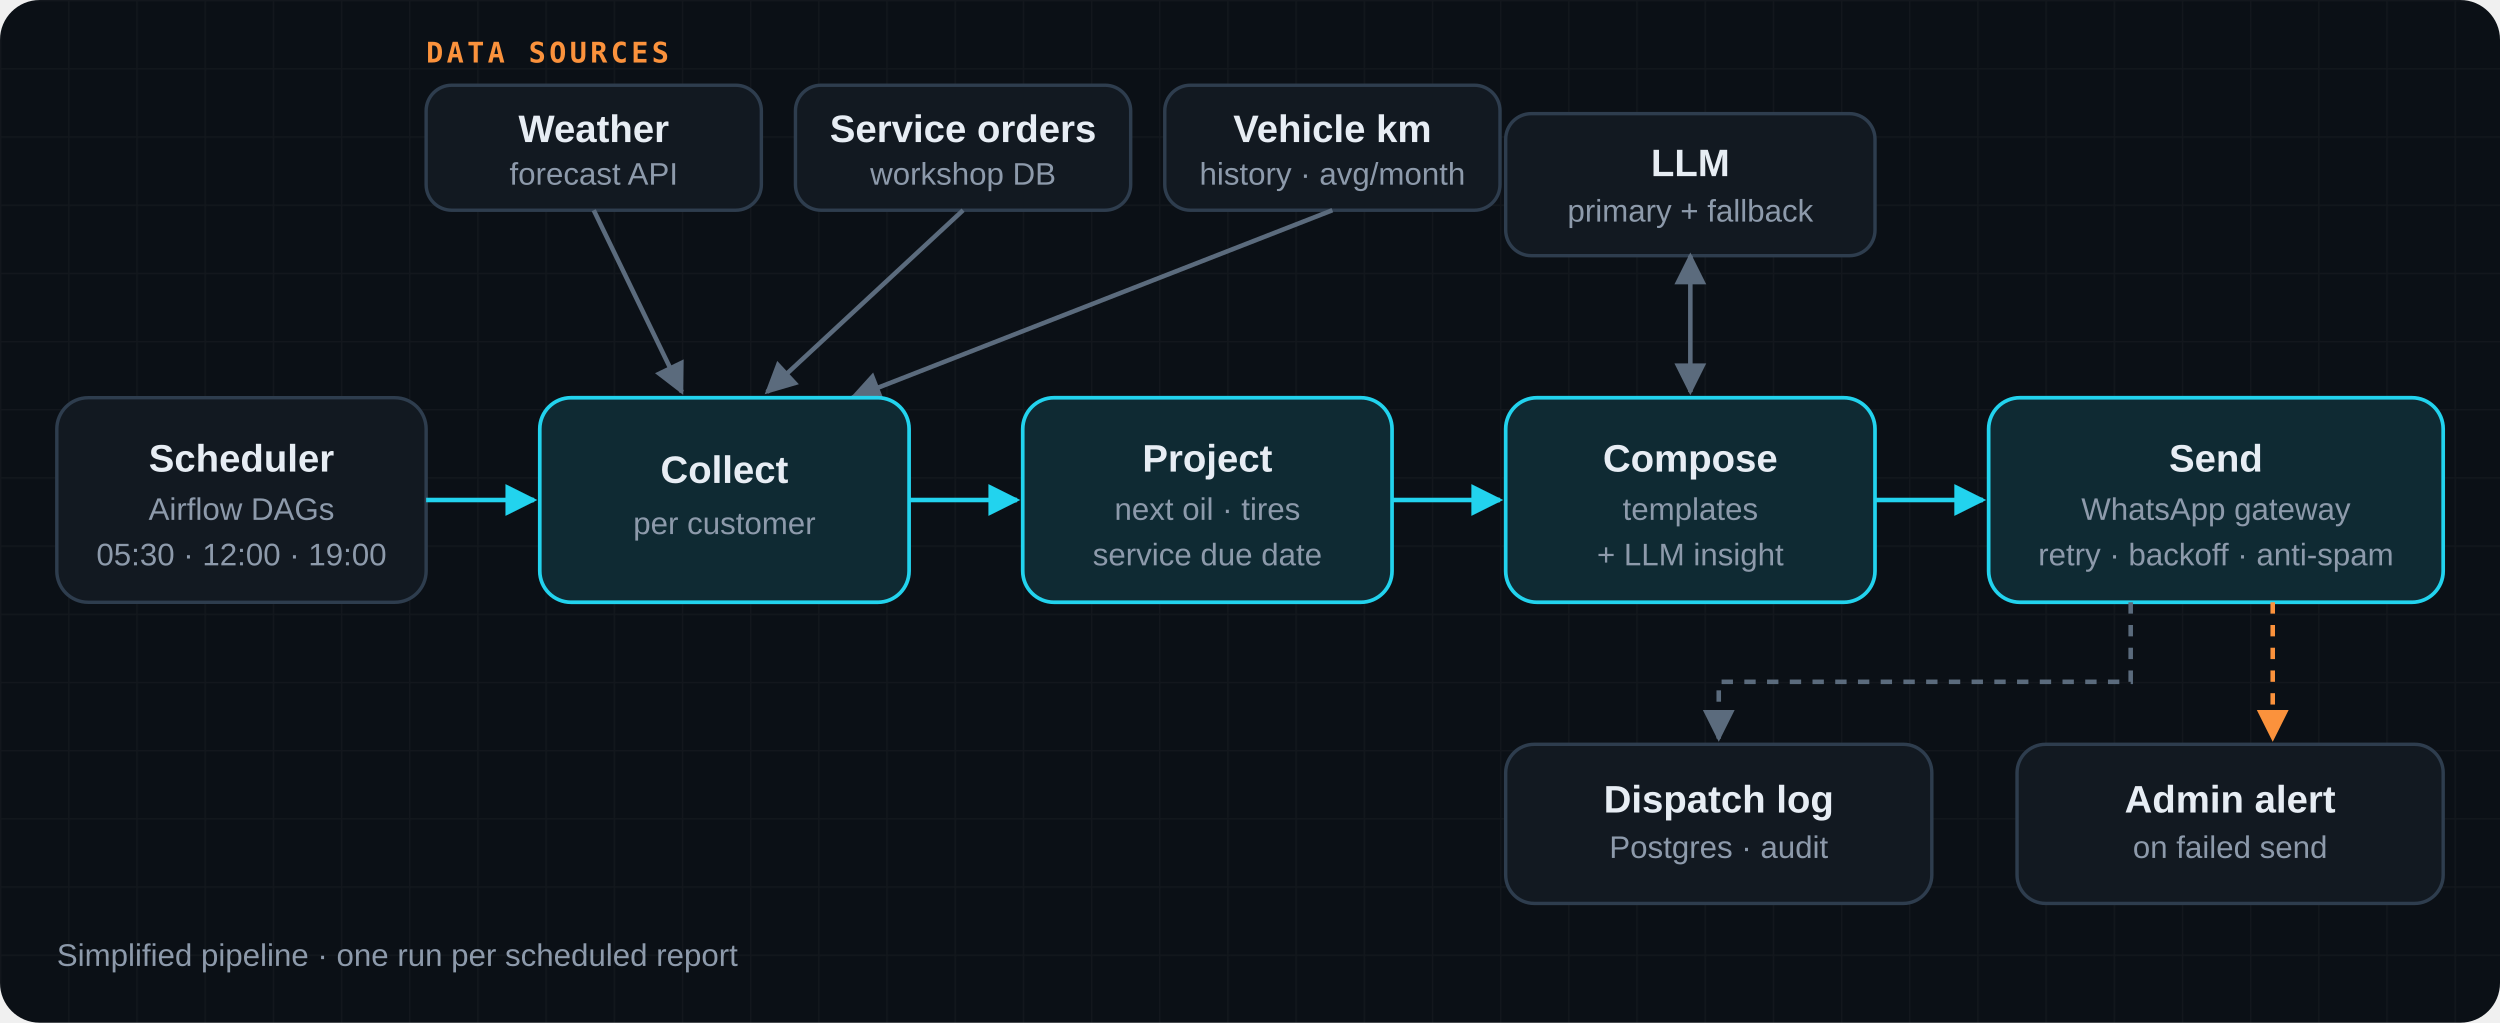
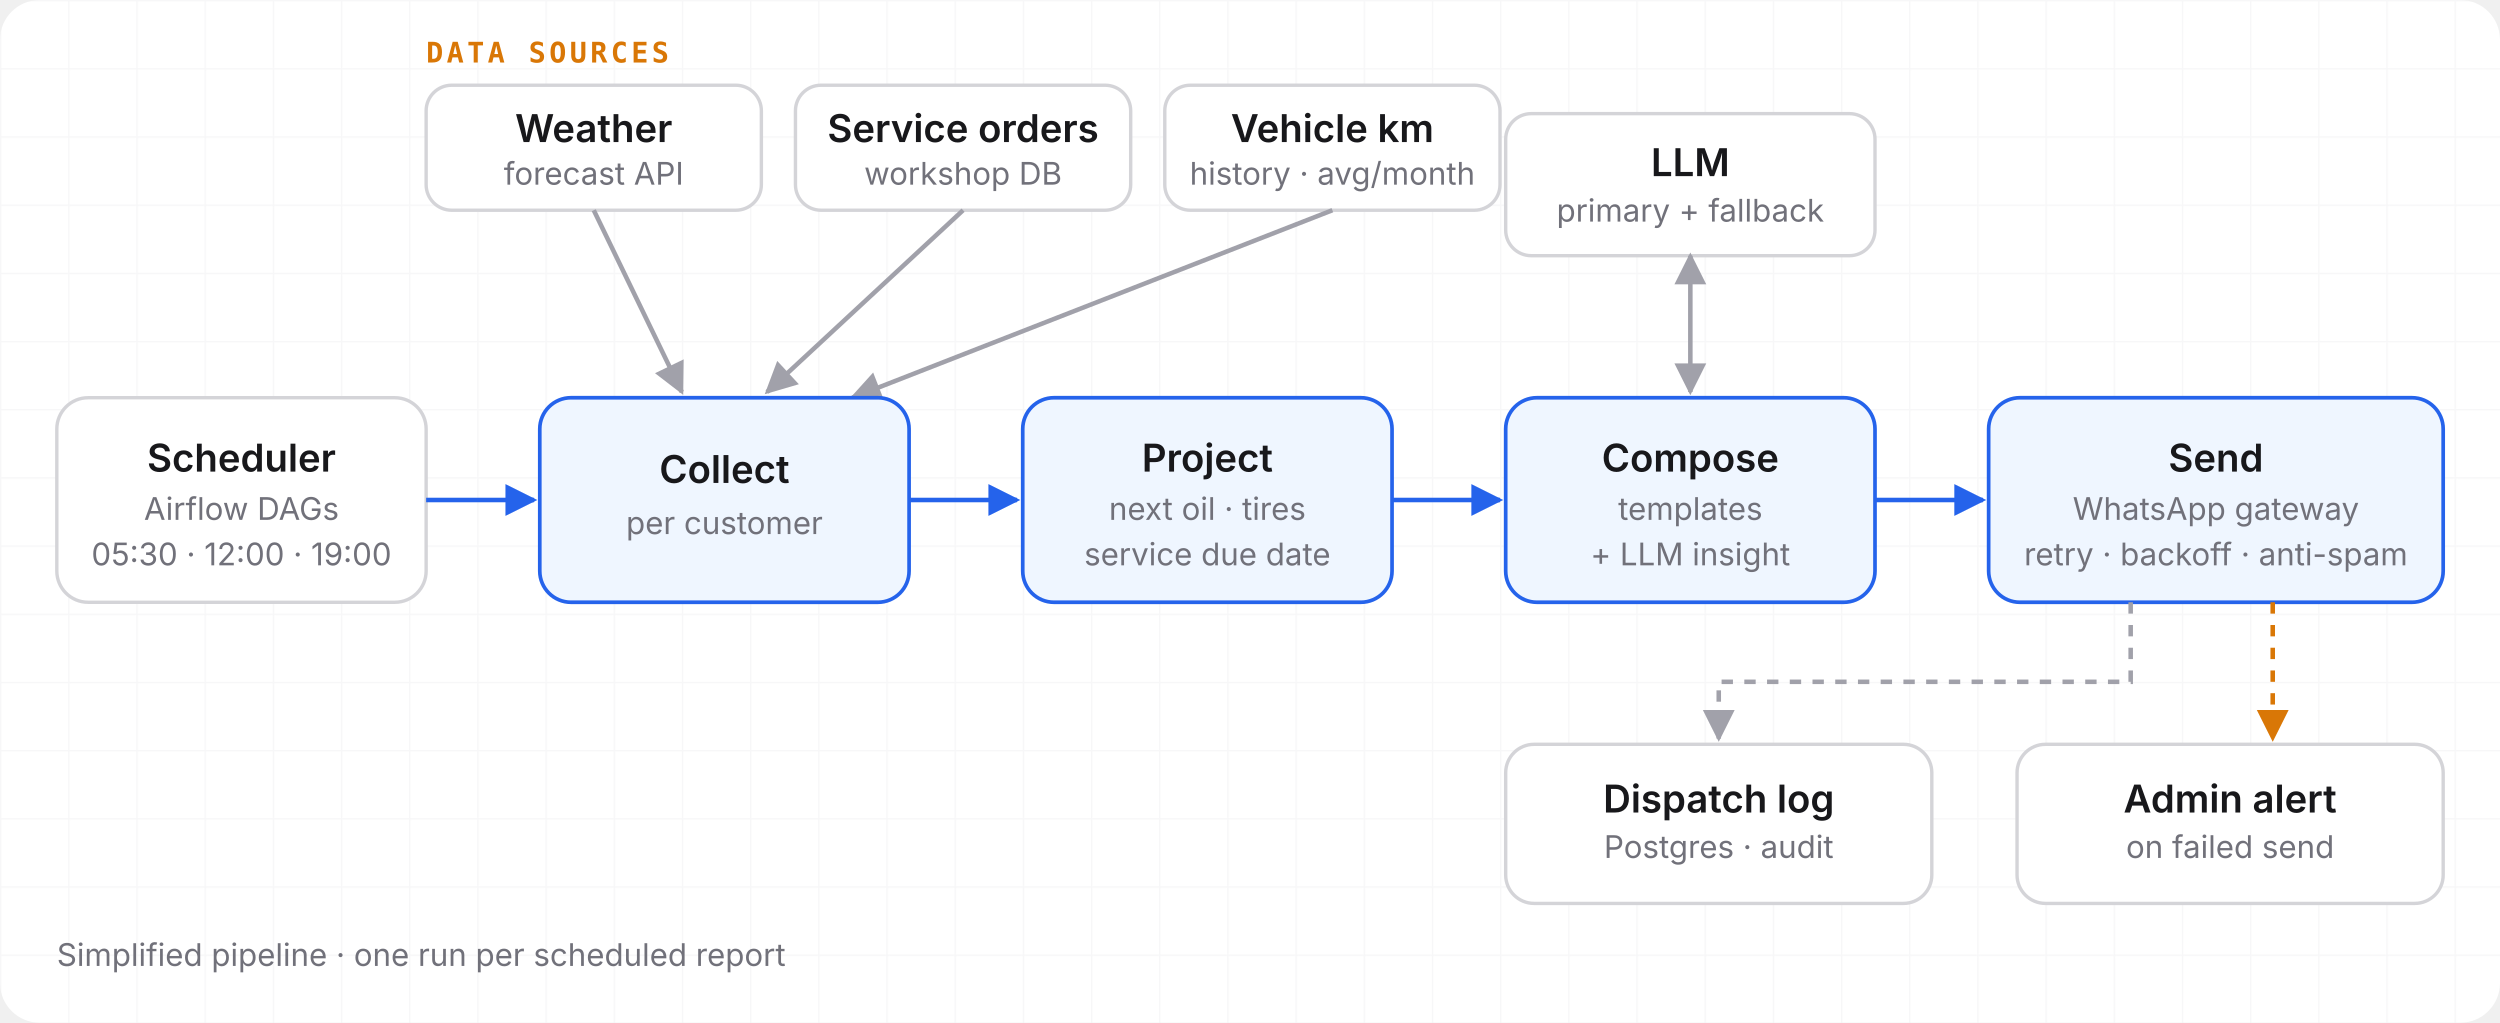
<svg xmlns="http://www.w3.org/2000/svg" viewBox="0 0 880 360" role="img" aria-labelledby="t d">
  <defs>
    <marker id="a" viewBox="0 0 10 10" refX="9" refY="5" markerWidth="7" markerHeight="7" orient="auto-start-reverse">
-       <path d="M0 0L10 5L0 10z" fill="#5b6b7d" />
+       <path d="M0 0L10 5L0 10z" fill="#a1a1aa" />
    </marker>
    <marker id="ac" viewBox="0 0 10 10" refX="9" refY="5" markerWidth="7" markerHeight="7" orient="auto-start-reverse">
-       <path d="M0 0L10 5L0 10z" fill="#22d3ee" />
+       <path d="M0 0L10 5L0 10z" fill="#2563eb" />
    </marker>
    <marker id="ao" viewBox="0 0 10 10" refX="9" refY="5" markerWidth="7" markerHeight="7" orient="auto-start-reverse">
-       <path d="M0 0L10 5L0 10z" fill="#fb923c" />
+       <path d="M0 0L10 5L0 10z" fill="#d97706" />
    </marker>
    <pattern id="g" width="24" height="24" patternUnits="userSpaceOnUse">
-       <path d="M24 0H0V24" fill="none" stroke="#ffffff" stroke-opacity=".035" />
+       <path d="M24 0H0V24" fill="none" stroke="#0f172a" stroke-opacity=".035" />
    </pattern>
    <style>
-       text{font-family:'Segoe UI',system-ui,Arial,sans-serif;fill:#e7edf4}
+       text{font-family:Inter,'Segoe UI',system-ui,Arial,sans-serif;fill:#18181b}
      .t{font-size:13.5px;font-weight:600}
-       .s{font-size:11px;fill:#8d9aab}
+       .s{font-size:11px;fill:#71717a}
      .m{font-family:Consolas,'JetBrains Mono',monospace;font-size:10px;letter-spacing:.12em;font-weight:600}
-       .n{fill:#121921;stroke:#2e3d4e;stroke-width:1.2}
-       .hi{fill:#0f2a33;stroke:#22d3ee;stroke-width:1.3}
-       .ln{stroke:#5b6b7d;stroke-width:1.6;fill:none}
+       .n{fill:#ffffff;stroke:#d4d4d8;stroke-width:1.2}
+       .hi{fill:#eff6ff;stroke:#2563eb;stroke-width:1.3}
+       .ln{stroke:#a1a1aa;stroke-width:1.6;fill:none}
    </style>
  </defs>
-   <rect width="880" height="360" rx="14" fill="#0b1016" />
+   <rect width="880" height="360" rx="14" fill="#ffffff" />
  <rect width="880" height="360" rx="14" fill="url(#g)" />
-   <text class="m" x="150" y="22" style="fill:#fb923c">DATA SOURCES</text>
+   <text class="m" x="150" y="22" style="fill:#d97706">DATA SOURCES</text>
  <rect class="n" x="150" y="30" width="118" height="44" rx="9" />
  <text class="t" x="209" y="50" text-anchor="middle">Weather</text>
  <text class="s" x="209" y="65" text-anchor="middle">forecast API</text>
  <rect class="n" x="280" y="30" width="118" height="44" rx="9" />
  <text class="t" x="339" y="50" text-anchor="middle">Service orders</text>
  <text class="s" x="339" y="65" text-anchor="middle">workshop DB</text>
  <rect class="n" x="410" y="30" width="118" height="44" rx="9" />
  <text class="t" x="469" y="50" text-anchor="middle">Vehicle km</text>
  <text class="s" x="469" y="65" text-anchor="middle">history · avg/month</text>
  <path class="ln" d="M209 74L240 138" marker-end="url(#a)" />
  <path class="ln" d="M339 74L270 138" marker-end="url(#a)" />
  <path class="ln" d="M469 74L300 140" marker-end="url(#a)" />
  <rect class="n" x="20" y="140" width="130" height="72" rx="11" />
  <text class="t" x="85" y="166" text-anchor="middle">Scheduler</text>
  <text class="s" x="85" y="183" text-anchor="middle">Airflow DAGs</text>
  <text class="s" x="85" y="199" text-anchor="middle">05:30 · 12:00 · 19:00</text>
  <rect class="hi" x="190" y="140" width="130" height="72" rx="11" />
  <text class="t" x="255" y="170" text-anchor="middle">Collect</text>
  <text class="s" x="255" y="188" text-anchor="middle">per customer</text>
  <rect class="hi" x="360" y="140" width="130" height="72" rx="11" />
  <text class="t" x="425" y="166" text-anchor="middle">Project</text>
  <text class="s" x="425" y="183" text-anchor="middle">next oil · tires</text>
  <text class="s" x="425" y="199" text-anchor="middle">service due date</text>
  <rect class="hi" x="530" y="140" width="130" height="72" rx="11" />
  <text class="t" x="595" y="166" text-anchor="middle">Compose</text>
  <text class="s" x="595" y="183" text-anchor="middle">templates</text>
  <text class="s" x="595" y="199" text-anchor="middle">+ LLM insight</text>
  <rect class="hi" x="700" y="140" width="160" height="72" rx="11" />
  <text class="t" x="780" y="166" text-anchor="middle">Send</text>
  <text class="s" x="780" y="183" text-anchor="middle">WhatsApp gateway</text>
  <text class="s" x="780" y="199" text-anchor="middle">retry · backoff · anti-spam</text>
-   <path d="M150 176H188" stroke="#22d3ee" stroke-width="1.6" marker-end="url(#ac)" />
-   <path d="M320 176H358" stroke="#22d3ee" stroke-width="1.6" marker-end="url(#ac)" />
-   <path d="M490 176H528" stroke="#22d3ee" stroke-width="1.6" marker-end="url(#ac)" />
-   <path d="M660 176H698" stroke="#22d3ee" stroke-width="1.6" marker-end="url(#ac)" />
+   <path d="M150 176H188" stroke="#2563eb" stroke-width="1.6" marker-end="url(#ac)" />
+   <path d="M320 176H358" stroke="#2563eb" stroke-width="1.6" marker-end="url(#ac)" />
+   <path d="M490 176H528" stroke="#2563eb" stroke-width="1.6" marker-end="url(#ac)" />
+   <path d="M660 176H698" stroke="#2563eb" stroke-width="1.6" marker-end="url(#ac)" />
  <rect class="n" x="530" y="40" width="130" height="50" rx="9" />
  <text class="t" x="595" y="62" text-anchor="middle">LLM</text>
  <text class="s" x="595" y="78" text-anchor="middle">primary + fallback</text>
  <path class="ln" d="M595 90V138" marker-start="url(#a)" marker-end="url(#a)" />
  <rect class="n" x="530" y="262" width="150" height="56" rx="10" />
  <text class="t" x="605" y="286" text-anchor="middle">Dispatch log</text>
  <text class="s" x="605" y="302" text-anchor="middle">Postgres · audit</text>
  <rect class="n" x="710" y="262" width="150" height="56" rx="10" />
  <text class="t" x="785" y="286" text-anchor="middle">Admin alert</text>
  <text class="s" x="785" y="302" text-anchor="middle">on failed send</text>
  <path class="ln" d="M750 212V240H605V260" stroke-dasharray="4 4" marker-end="url(#a)" />
-   <path d="M800 212V260" stroke="#fb923c" stroke-width="1.6" stroke-dasharray="4 4" marker-end="url(#ao)" />
+   <path d="M800 212V260" stroke="#d97706" stroke-width="1.6" stroke-dasharray="4 4" marker-end="url(#ao)" />
  <text class="s" x="20" y="340">Simplified pipeline · one run per scheduled report</text>
</svg>
